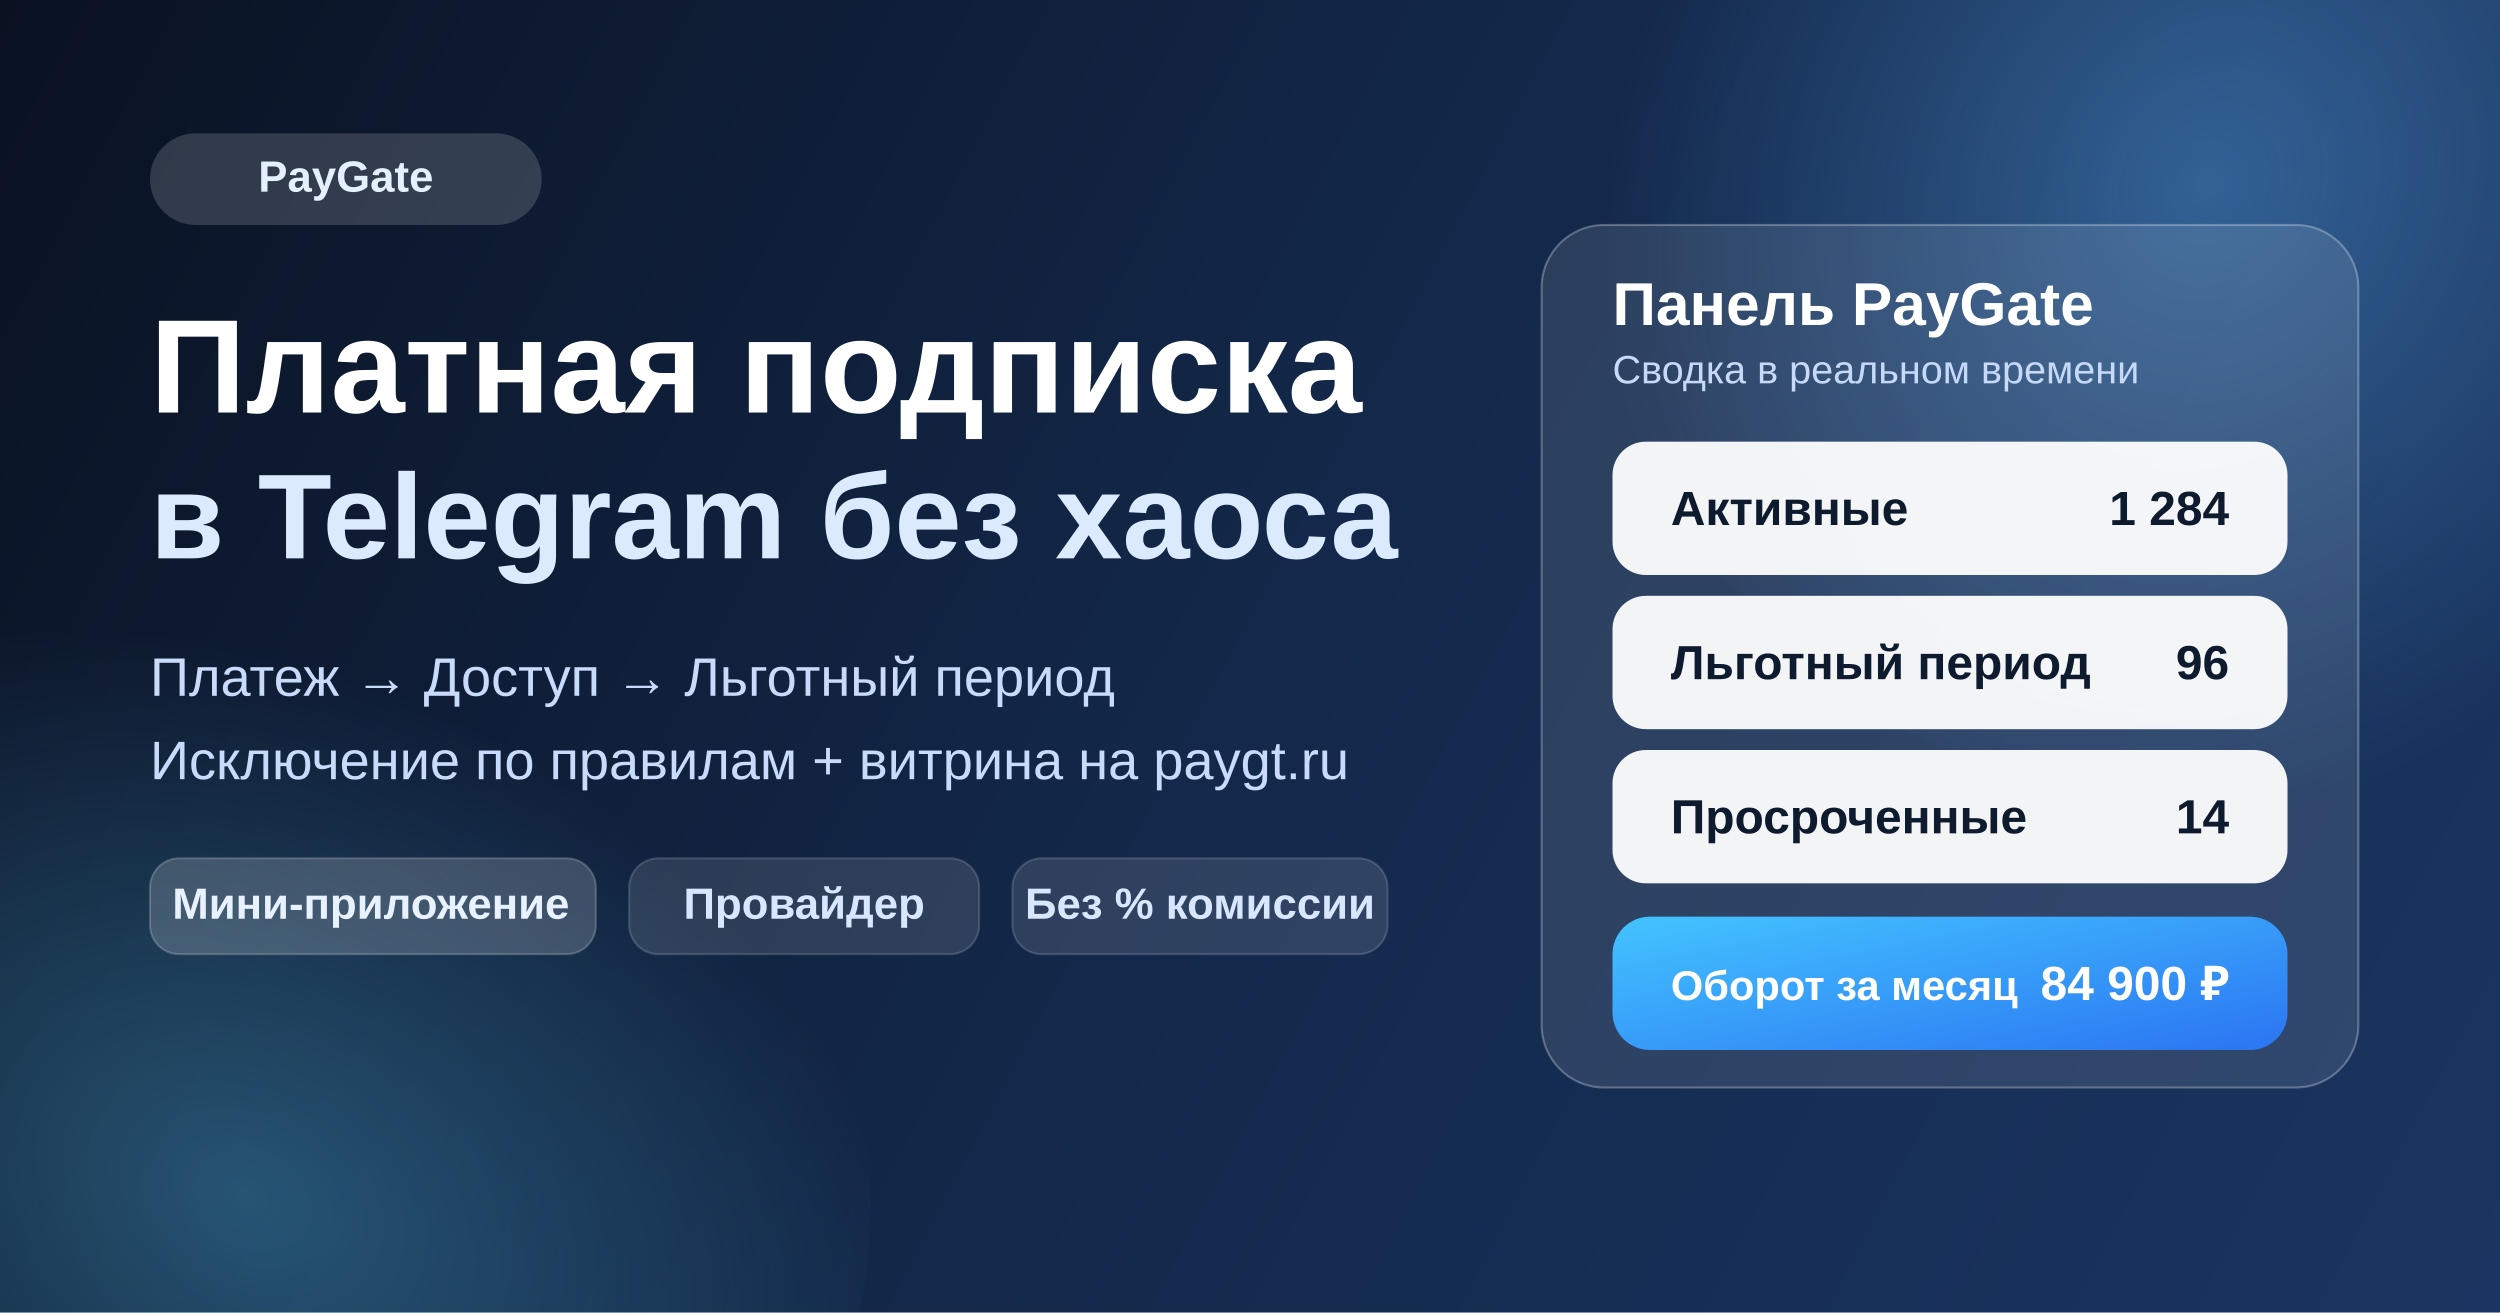
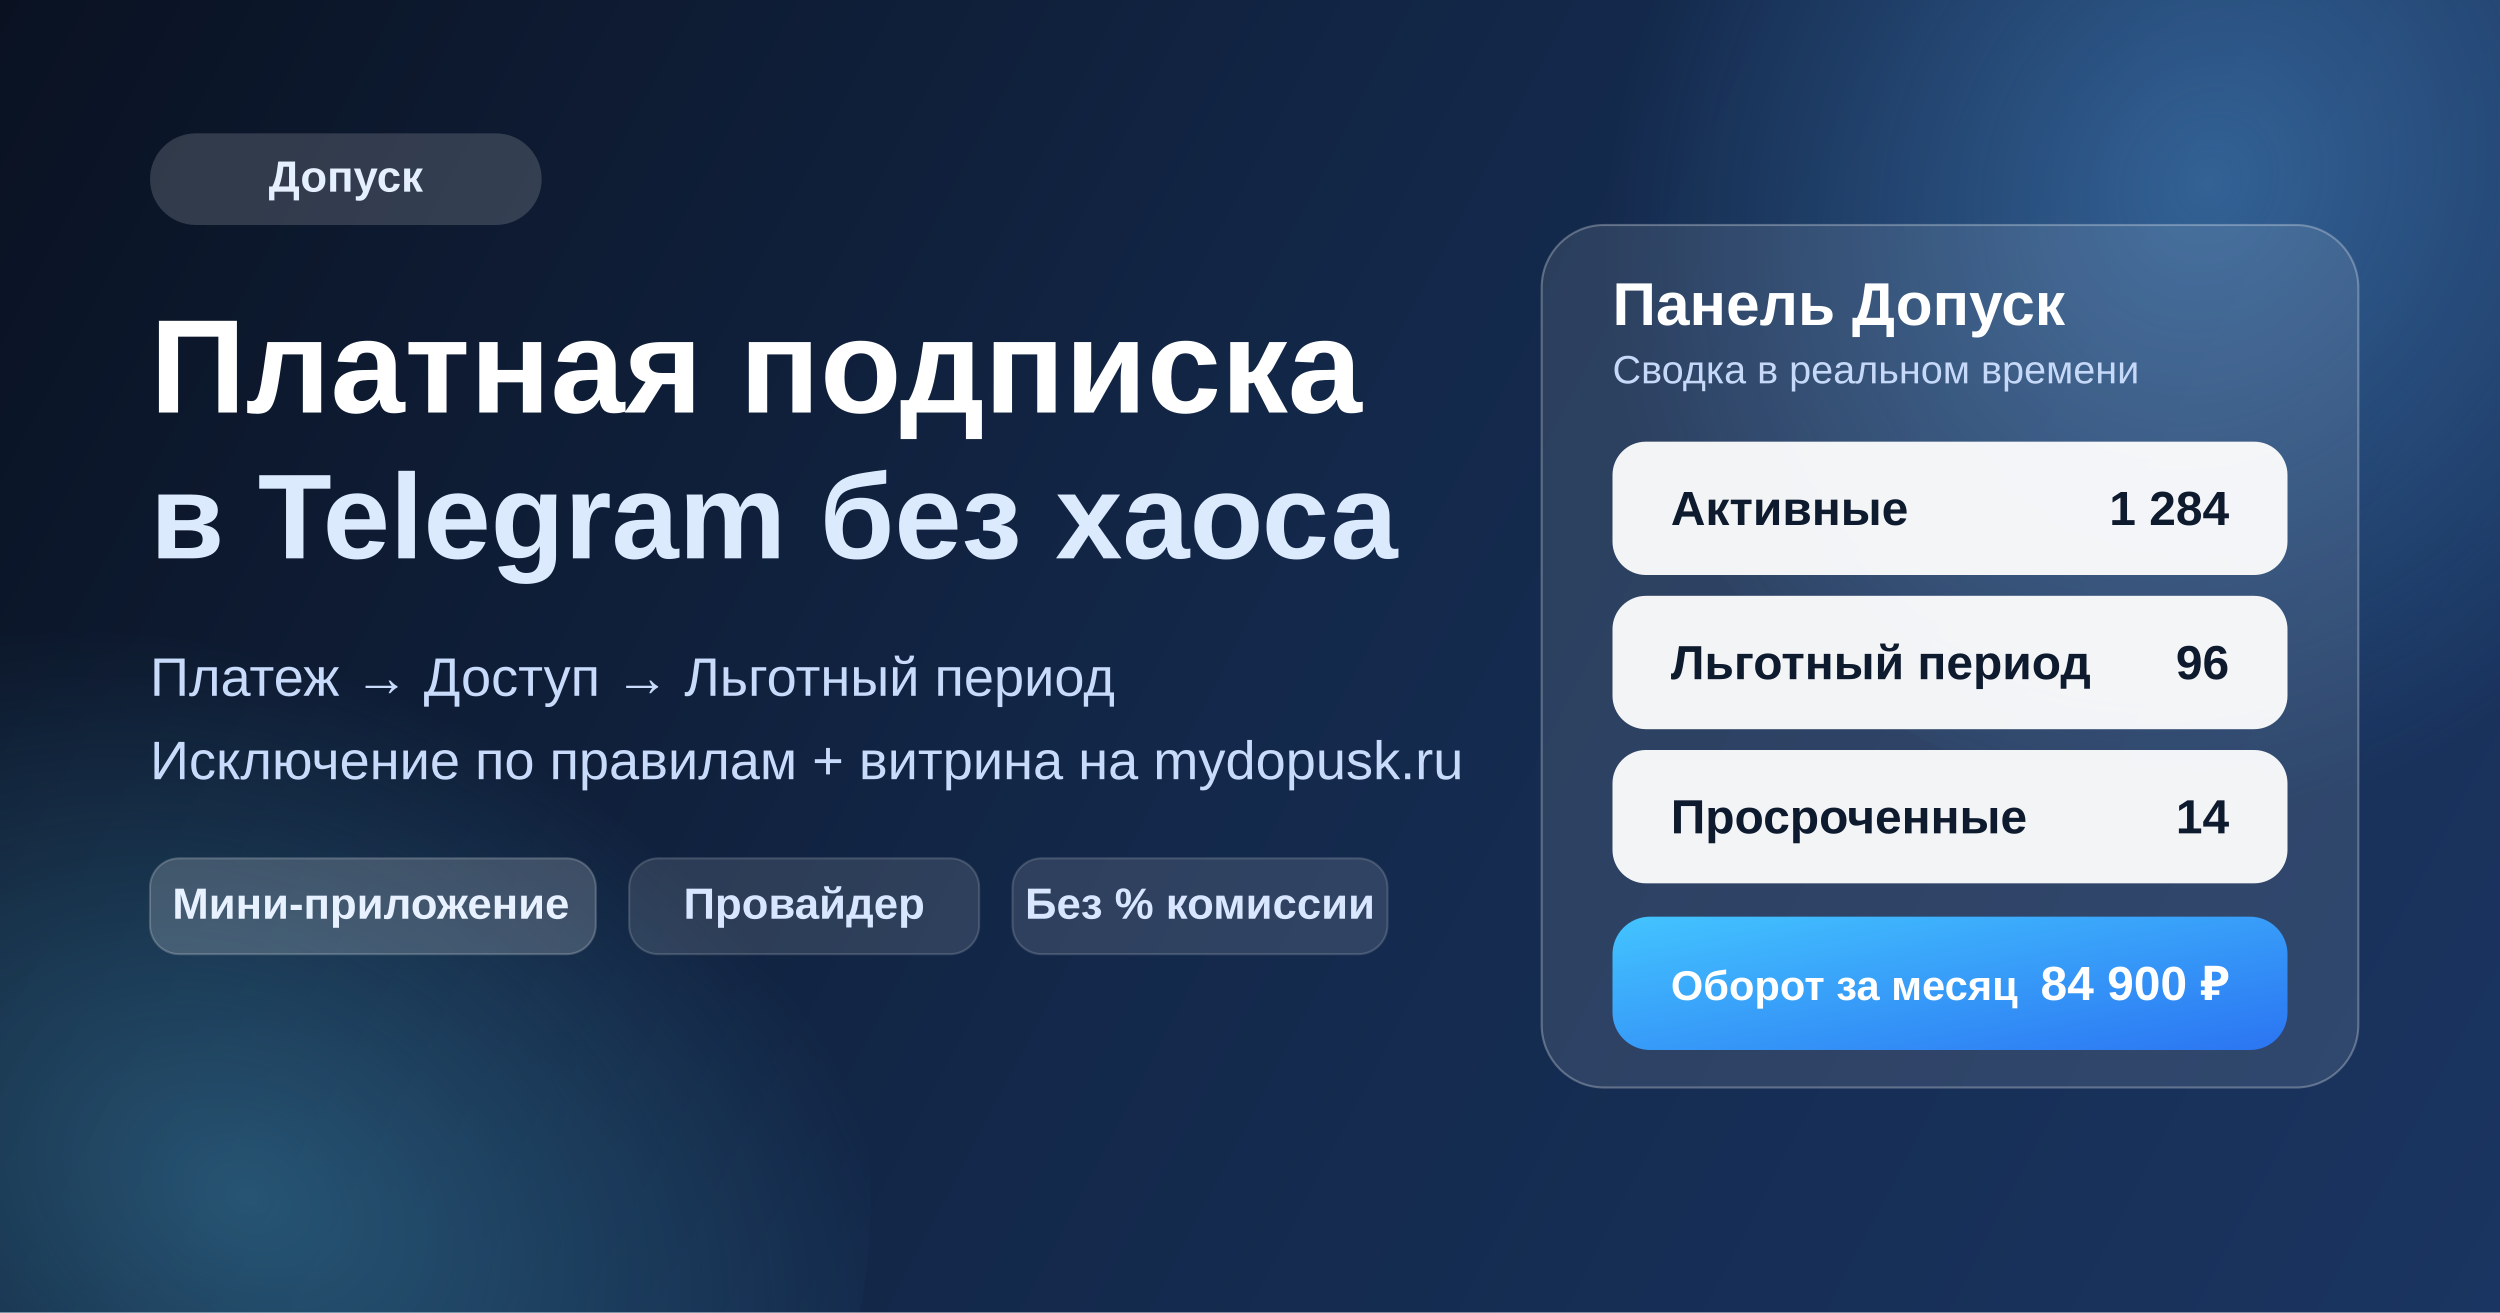
<svg xmlns="http://www.w3.org/2000/svg" width="1200" height="630" viewBox="0 0 1200 630" fill="none">
  <defs>
    <linearGradient id="bg" x1="0" y1="0" x2="1200" y2="630" gradientUnits="userSpaceOnUse">
      <stop stop-color="#0A1222" />
      <stop offset="0.5" stop-color="#13284A" />
      <stop offset="1" stop-color="#1A3561" />
    </linearGradient>
    <radialGradient id="glowA" cx="0" cy="0" r="1" gradientUnits="userSpaceOnUse" gradientTransform="translate(1060 88) rotate(120) scale(320 280)">
      <stop stop-color="#62B6FF" stop-opacity="0.38" />
      <stop offset="1" stop-color="#62B6FF" stop-opacity="0" />
    </radialGradient>
    <radialGradient id="glowB" cx="0" cy="0" r="1" gradientUnits="userSpaceOnUse" gradientTransform="translate(118 574) rotate(28) scale(340 250)">
      <stop stop-color="#5ED4FF" stop-opacity="0.3" />
      <stop offset="1" stop-color="#5ED4FF" stop-opacity="0" />
    </radialGradient>
    <linearGradient id="panel" x1="0" y1="0" x2="420" y2="420" gradientUnits="userSpaceOnUse">
      <stop stop-color="#FFFFFF" stop-opacity="0.19" />
      <stop offset="1" stop-color="#FFFFFF" stop-opacity="0.1" />
    </linearGradient>
    <linearGradient id="chip" x1="0" y1="0" x2="1" y2="1">
      <stop stop-color="#74BEFF" />
      <stop offset="1" stop-color="#2F83F6" />
    </linearGradient>
    <linearGradient id="turnover" x1="0" y1="0" x2="1" y2="1">
      <stop stop-color="#43C4FF" />
      <stop offset="1" stop-color="#2B74F2" />
    </linearGradient>
  </defs>
  <rect width="1200" height="630" fill="url(#bg)" />
  <circle cx="1060" cy="88" r="300" fill="url(#glowA)" />
  <circle cx="118" cy="574" r="300" fill="url(#glowB)" />
  <rect x="72" y="64" width="188" height="44" rx="22" fill="white" fill-opacity="0.16" />
  <text x="166" y="92" text-anchor="middle" fill="#E5F0FF" font-size="21" font-family="Arial, Helvetica, sans-serif" font-weight="700">
-     PayGate
+     Допуск
  </text>
  <text x="72" y="198" fill="white" font-size="64" font-family="Arial, Helvetica, sans-serif" font-weight="700">
    Платная подписка
  </text>
  <text x="72" y="268" fill="#DCEAFE" font-size="58" font-family="Arial, Helvetica, sans-serif" font-weight="600">
    в Telegram без хаоса
  </text>
  <text x="72" y="334" fill="#C8DBFB" font-size="26" font-family="Arial, Helvetica, sans-serif" font-weight="500">
    Платеж → Доступ → Льготный период
  </text>
  <text x="72" y="374" fill="#C8DBFB" font-size="26" font-family="Arial, Helvetica, sans-serif" font-weight="500">
-     Исключение по правилам + витрина на paygt.ru
+     Исключение по правилам + витрина на mydopusk.ru
  </text>
  <rect x="72" y="412" width="214" height="46" rx="14" fill="white" fill-opacity="0.18" stroke="white" stroke-opacity="0.2" />
  <text x="178" y="441" text-anchor="middle" fill="#E8F1FF" font-size="21" font-family="Arial, Helvetica, sans-serif" font-weight="600">
    Мини-приложение
  </text>
  <rect x="302" y="412" width="168" height="46" rx="14" fill="white" fill-opacity="0.12" stroke="white" stroke-opacity="0.16" />
  <text x="386" y="441" text-anchor="middle" fill="#D8E7FF" font-size="21" font-family="Arial, Helvetica, sans-serif" font-weight="600">
    Провайдер
  </text>
  <rect x="486" y="412" width="180" height="46" rx="14" fill="white" fill-opacity="0.12" stroke="white" stroke-opacity="0.16" />
  <text x="576" y="441" text-anchor="middle" fill="#D8E7FF" font-size="21" font-family="Arial, Helvetica, sans-serif" font-weight="600">
    Без % комиссии
  </text>
  <rect x="740" y="108" width="392" height="414" rx="30" fill="url(#panel)" stroke="white" stroke-opacity="0.28" />
  <text x="774" y="156" fill="white" font-size="29" font-family="Arial, Helvetica, sans-serif" font-weight="700">
-     Панель PayGate
+     Панель Допуск
  </text>
  <text x="774" y="184" fill="#C7D9F8" font-size="19" font-family="Arial, Helvetica, sans-serif" font-weight="500">
    Сводка в реальном времени
  </text>
  <rect x="774" y="212" width="324" height="64" rx="16" fill="white" fill-opacity="0.94" />
  <text x="802" y="252" fill="#0E1A2E" font-size="23" font-family="Arial, Helvetica, sans-serif" font-weight="600">
    Активные
  </text>
  <text x="1070" y="252" text-anchor="end" fill="#0E1A2E" font-size="23" font-family="Arial, Helvetica, sans-serif" font-weight="700">
    1 284
  </text>
  <rect x="774" y="286" width="324" height="64" rx="16" fill="white" fill-opacity="0.94" />
  <text x="802" y="326" fill="#0E1A2E" font-size="23" font-family="Arial, Helvetica, sans-serif" font-weight="600">
    Льготный период
  </text>
  <text x="1070" y="326" text-anchor="end" fill="#0E1A2E" font-size="23" font-family="Arial, Helvetica, sans-serif" font-weight="700">
    96
  </text>
  <rect x="774" y="360" width="324" height="64" rx="16" fill="white" fill-opacity="0.94" />
  <text x="802" y="400" fill="#0E1A2E" font-size="23" font-family="Arial, Helvetica, sans-serif" font-weight="600">
    Просроченные
  </text>
  <text x="1070" y="400" text-anchor="end" fill="#0E1A2E" font-size="23" font-family="Arial, Helvetica, sans-serif" font-weight="700">
    14
  </text>
  <rect x="774" y="440" width="324" height="64" rx="18" fill="url(#turnover)" />
  <text x="802" y="480" fill="white" font-size="20" font-family="Arial, Helvetica, sans-serif" font-weight="600">
    Оборот за месяц
  </text>
  <text x="1070" y="480" text-anchor="end" fill="white" font-size="23" font-family="Arial, Helvetica, sans-serif" font-weight="700">
    84 900 ₽
  </text>
</svg>
